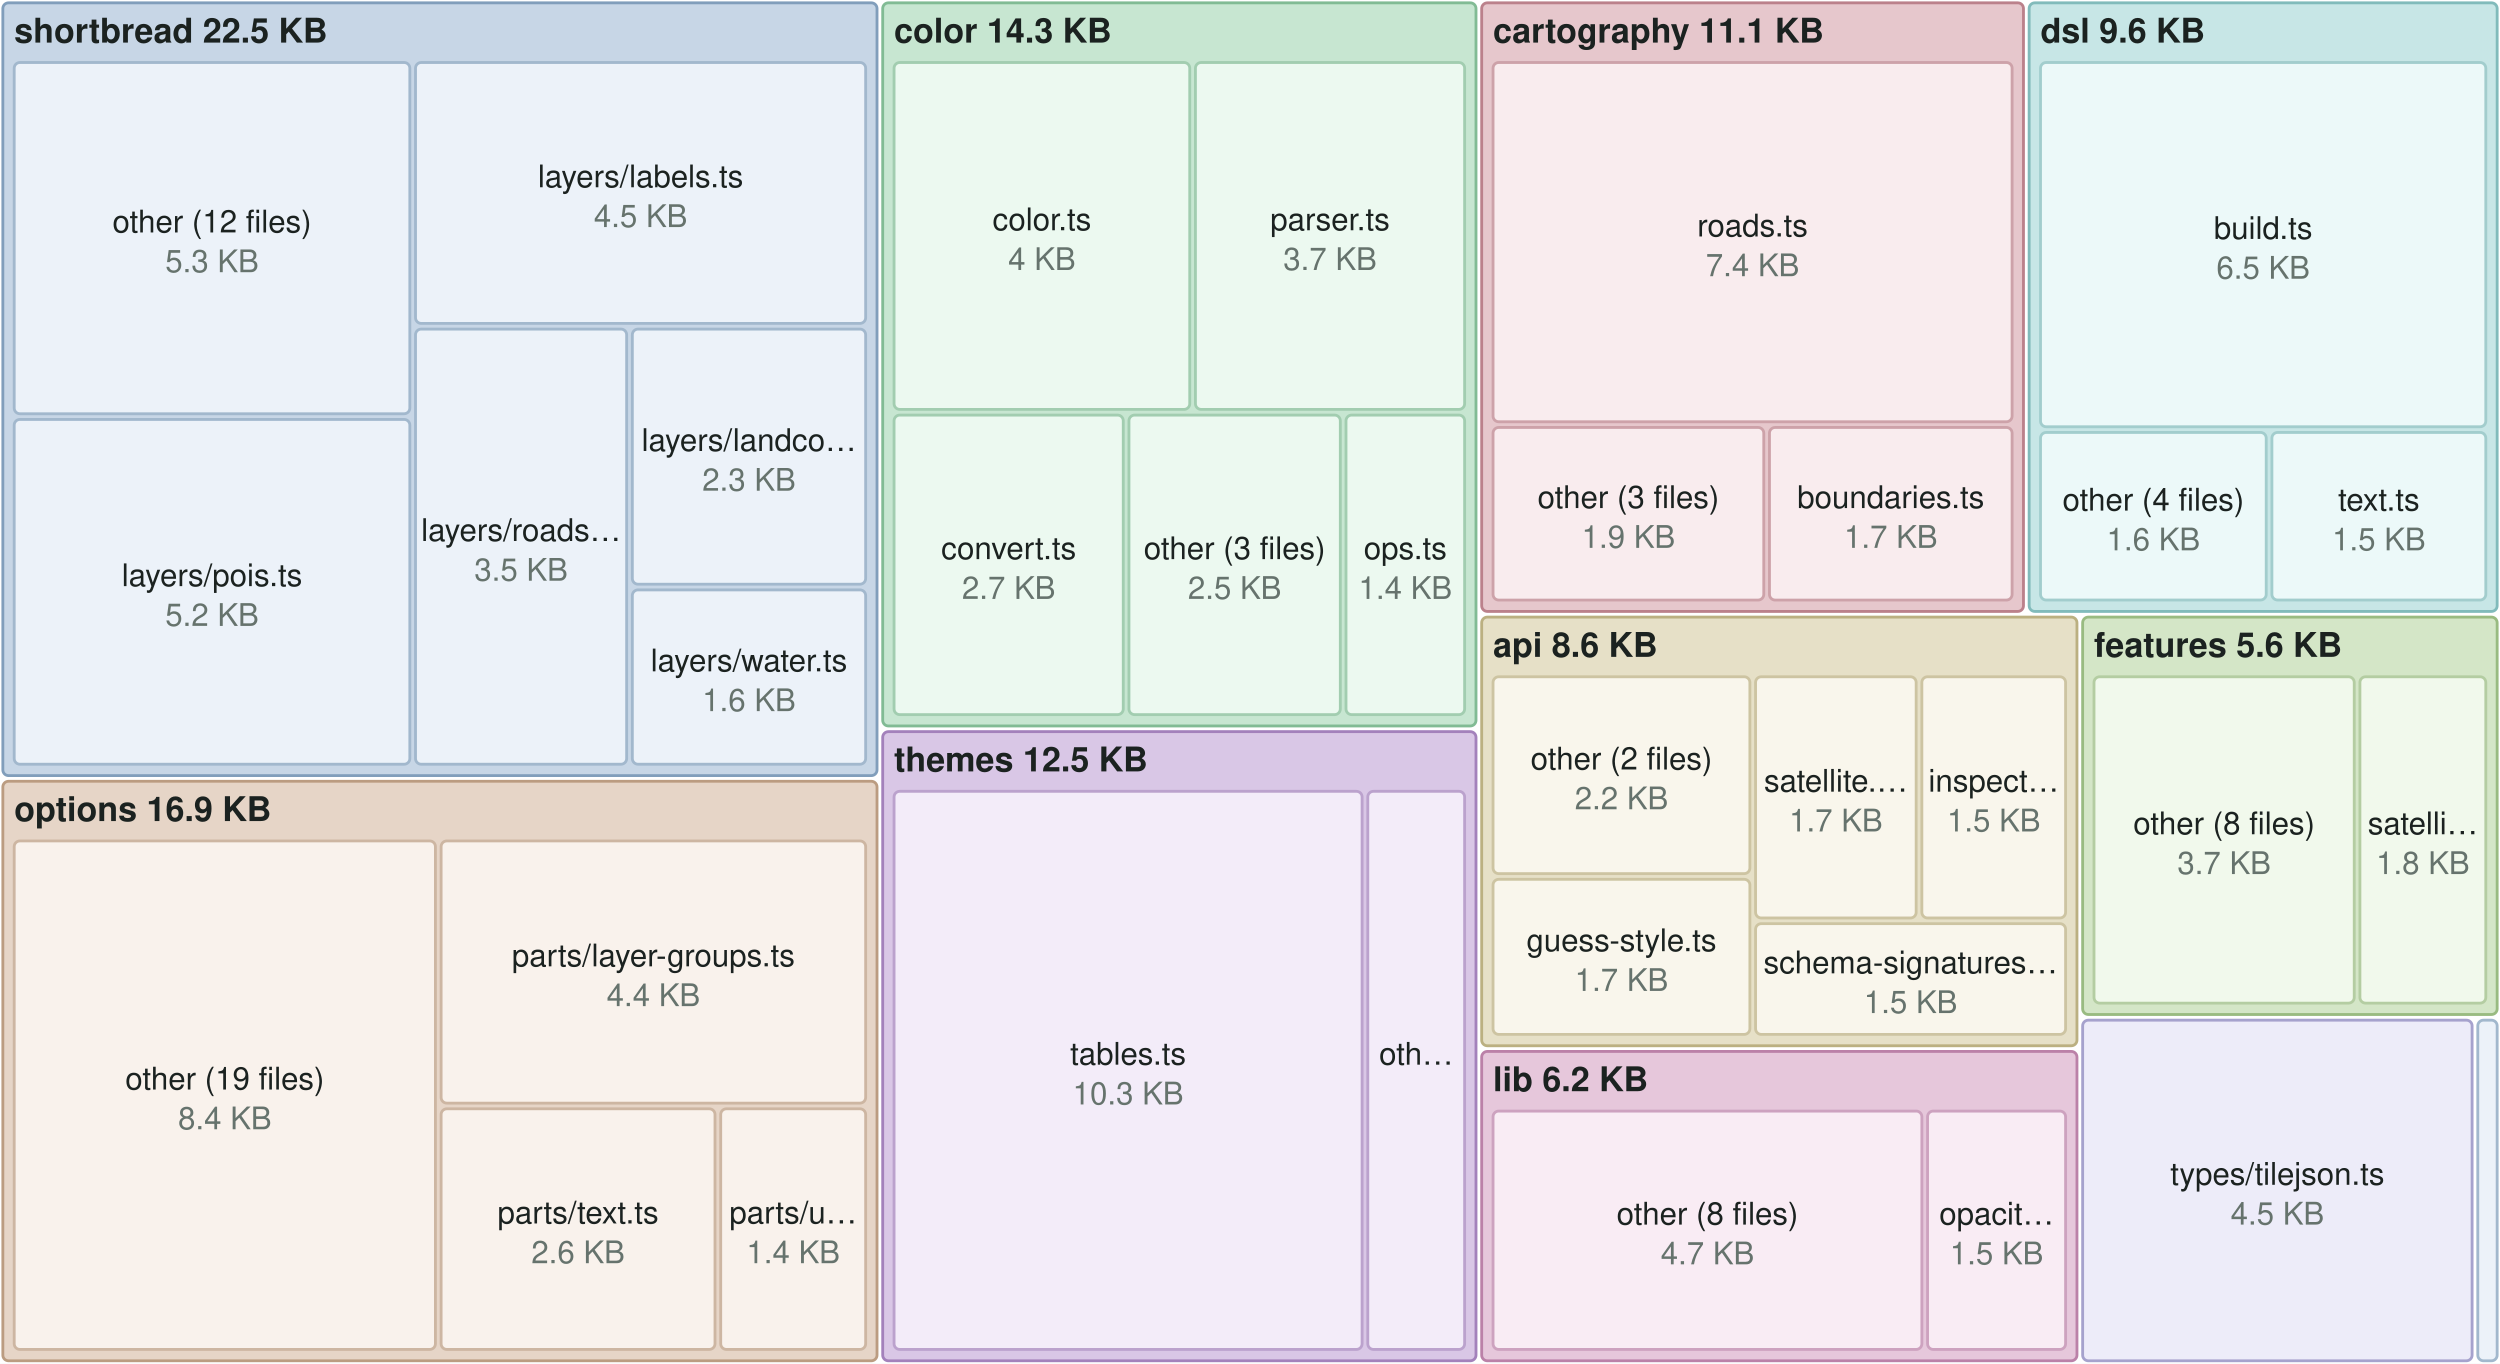
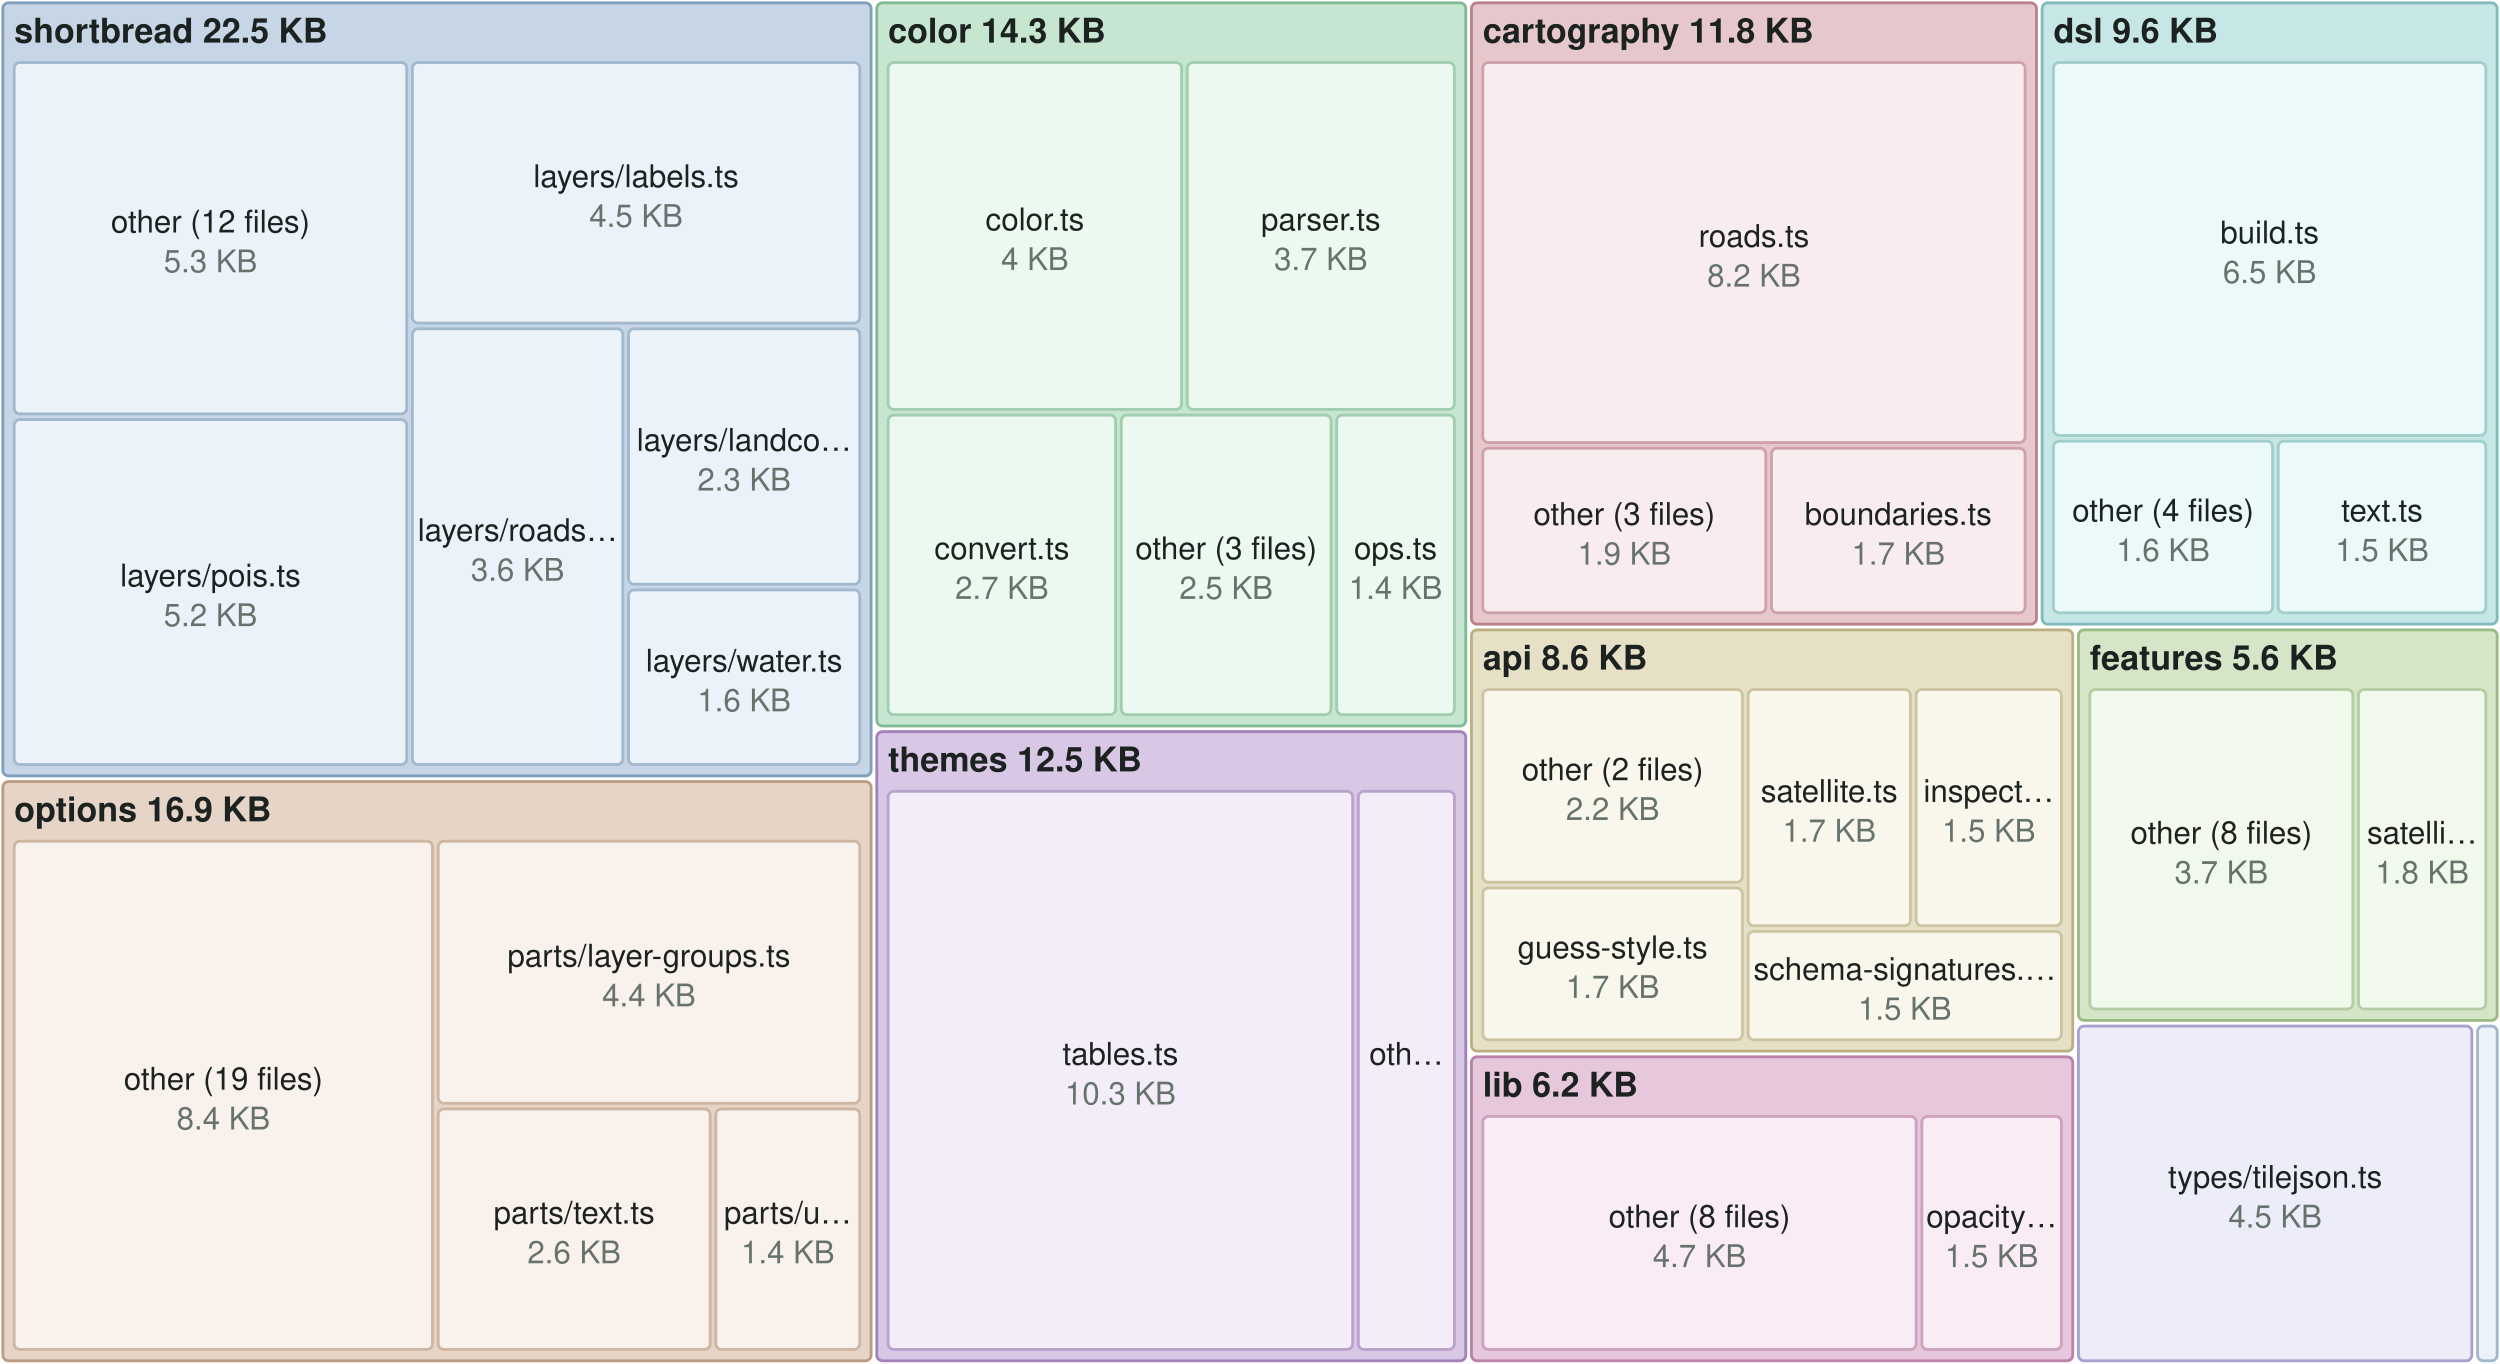
<svg xmlns="http://www.w3.org/2000/svg" width="880" height="480" viewBox="0 0 880 480">
  <style>
	.background { fill: #ffffff; }
	text { font-family: Helvetica, Arial, 'Liberation Sans', sans-serif; }
	.group-label { fill: #1b2220; font-weight: 600; font-size: 12px; }
	.leaf-label { fill: #1b2220; font-size: 11px; text-anchor: middle; }
	.leaf-size { fill: #66736d; font-size: 11px; text-anchor: middle; }
	.group-box, .leaf-box { stroke-width: 1; }
	.leaf:hover .leaf-box { stroke-width: 2; }
	.c0 .group-box { fill: hsl(210 38% 84%); stroke: hsl(210 30% 62%); }
	.c0 .leaf-box { fill: hsl(210 50% 95%); stroke: hsl(210 30% 72%); }
	.c1 .group-box { fill: hsl(28 38% 84%); stroke: hsl(28 30% 62%); }
	.c1 .leaf-box { fill: hsl(28 50% 95%); stroke: hsl(28 30% 72%); }
	.c2 .group-box { fill: hsl(140 38% 84%); stroke: hsl(140 30% 62%); }
	.c2 .leaf-box { fill: hsl(140 50% 95%); stroke: hsl(140 30% 72%); }
	.c3 .group-box { fill: hsl(275 38% 84%); stroke: hsl(275 30% 62%); }
	.c3 .leaf-box { fill: hsl(275 50% 95%); stroke: hsl(275 30% 72%); }
	.c4 .group-box { fill: hsl(350 38% 84%); stroke: hsl(350 30% 62%); }
	.c4 .leaf-box { fill: hsl(350 50% 95%); stroke: hsl(350 30% 72%); }
	.c5 .group-box { fill: hsl(180 38% 84%); stroke: hsl(180 30% 62%); }
	.c5 .leaf-box { fill: hsl(180 50% 95%); stroke: hsl(180 30% 72%); }
	.c6 .group-box { fill: hsl(48 38% 84%); stroke: hsl(48 30% 62%); }
	.c6 .leaf-box { fill: hsl(48 50% 95%); stroke: hsl(48 30% 72%); }
	.c7 .group-box { fill: hsl(320 38% 84%); stroke: hsl(320 30% 62%); }
	.c7 .leaf-box { fill: hsl(320 50% 95%); stroke: hsl(320 30% 72%); }
	.c8 .group-box { fill: hsl(95 38% 84%); stroke: hsl(95 30% 62%); }
	.c8 .leaf-box { fill: hsl(95 50% 95%); stroke: hsl(95 30% 72%); }
	.c9 .group-box { fill: hsl(245 38% 84%); stroke: hsl(245 30% 62%); }
	.c9 .leaf-box { fill: hsl(245 50% 95%); stroke: hsl(245 30% 72%); }
	@media (prefers-color-scheme: dark) {
		.background { fill: #0d1117; }
		.group-label, .leaf-label { fill: #e6edf3; }
		.leaf-size { fill: #8b949e; }
		.c0 .group-box { fill: hsl(210 22% 22%); stroke: hsl(210 20% 38%); }
		.c0 .leaf-box { fill: hsl(210 25% 14%); stroke: hsl(210 20% 32%); }
		.c1 .group-box { fill: hsl(28 22% 22%); stroke: hsl(28 20% 38%); }
		.c1 .leaf-box { fill: hsl(28 25% 14%); stroke: hsl(28 20% 32%); }
		.c2 .group-box { fill: hsl(140 22% 22%); stroke: hsl(140 20% 38%); }
		.c2 .leaf-box { fill: hsl(140 25% 14%); stroke: hsl(140 20% 32%); }
		.c3 .group-box { fill: hsl(275 22% 22%); stroke: hsl(275 20% 38%); }
		.c3 .leaf-box { fill: hsl(275 25% 14%); stroke: hsl(275 20% 32%); }
		.c4 .group-box { fill: hsl(350 22% 22%); stroke: hsl(350 20% 38%); }
		.c4 .leaf-box { fill: hsl(350 25% 14%); stroke: hsl(350 20% 32%); }
		.c5 .group-box { fill: hsl(180 22% 22%); stroke: hsl(180 20% 38%); }
		.c5 .leaf-box { fill: hsl(180 25% 14%); stroke: hsl(180 20% 32%); }
		.c6 .group-box { fill: hsl(48 22% 22%); stroke: hsl(48 20% 38%); }
		.c6 .leaf-box { fill: hsl(48 25% 14%); stroke: hsl(48 20% 32%); }
		.c7 .group-box { fill: hsl(320 22% 22%); stroke: hsl(320 20% 38%); }
		.c7 .leaf-box { fill: hsl(320 25% 14%); stroke: hsl(320 20% 32%); }
		.c8 .group-box { fill: hsl(95 22% 22%); stroke: hsl(95 20% 38%); }
		.c8 .leaf-box { fill: hsl(95 25% 14%); stroke: hsl(95 20% 32%); }
		.c9 .group-box { fill: hsl(245 22% 22%); stroke: hsl(245 20% 38%); }
		.c9 .leaf-box { fill: hsl(245 25% 14%); stroke: hsl(245 20% 32%); }
	}
</style>
  <rect class="background" width="880" height="480" />
  <g class="group c0">
-     <rect class="group-box" x="1" y="1" width="307.71" height="272.01" rx="2" />
+     <rect class="group-box" x="1" y="1" width="305.63" height="272.11" rx="2" />
    <text class="group-label" x="5" y="15" textLength="108.71" lengthAdjust="spacingAndGlyphs">shortbread 22.5 KB</text>
  </g>
  <g class="leaf c0">
-     <rect class="leaf-box" x="5" y="22" width="139.26" height="123.64" rx="2" />
-     <text class="leaf-label" x="74.63" y="81.82" textLength="70.3" lengthAdjust="spacingAndGlyphs">other (12 files)</text>
-     <text class="leaf-size" x="74.63" y="95.82" textLength="33.02" lengthAdjust="spacingAndGlyphs">5.3 KB</text>
-   </g>
-   <g class="leaf c0">
-     <rect class="leaf-box" x="5" y="147.64" width="139.26" height="121.37" rx="2" />
-     <text class="leaf-label" x="74.63" y="206.32" textLength="64.19" lengthAdjust="spacingAndGlyphs">layers/pois.ts</text>
-     <text class="leaf-size" x="74.63" y="220.32" textLength="33.02" lengthAdjust="spacingAndGlyphs">5.2 KB</text>
-   </g>
-   <g class="leaf c0">
-     <rect class="leaf-box" x="146.26" y="22" width="158.45" height="91.84" rx="2" />
-     <text class="leaf-label" x="225.49" y="65.92" textLength="72.74" lengthAdjust="spacingAndGlyphs">layers/labels.ts</text>
-     <text class="leaf-size" x="225.49" y="79.92" textLength="33.02" lengthAdjust="spacingAndGlyphs">4.5 KB</text>
-   </g>
-   <g class="leaf c0">
-     <rect class="leaf-box" x="146.26" y="115.84" width="74.32" height="153.17" rx="2" />
-     <text class="leaf-label" x="183.42" y="190.42" textLength="66.02" lengthAdjust="spacingAndGlyphs">layers/roads…</text>
-     <text class="leaf-size" x="183.42" y="204.42" textLength="33.02" lengthAdjust="spacingAndGlyphs">3.5 KB</text>
-   </g>
-   <g class="leaf c0">
-     <rect class="leaf-box" x="222.58" y="115.84" width="82.13" height="89.8" rx="2" />
-     <text class="leaf-label" x="263.64" y="158.74" textLength="70.92" lengthAdjust="spacingAndGlyphs">layers/landco…</text>
-     <text class="leaf-size" x="263.64" y="172.74" textLength="33.02" lengthAdjust="spacingAndGlyphs">2.3 KB</text>
-   </g>
-   <g class="leaf c0">
-     <rect class="leaf-box" x="222.58" y="207.64" width="82.13" height="61.37" rx="2" />
-     <text class="leaf-label" x="263.64" y="236.32" textLength="70.91" lengthAdjust="spacingAndGlyphs">layers/water.ts</text>
-     <text class="leaf-size" x="263.64" y="250.32" textLength="33.02" lengthAdjust="spacingAndGlyphs">1.6 KB</text>
+     <rect class="leaf-box" x="5" y="22" width="138.17" height="123.69" rx="2" />
+     <text class="leaf-label" x="74.08" y="81.84" textLength="70.3" lengthAdjust="spacingAndGlyphs">other (12 files)</text>
+     <text class="leaf-size" x="74.08" y="95.84" textLength="33.02" lengthAdjust="spacingAndGlyphs">5.3 KB</text>
+   </g>
+   <g class="leaf c0">
+     <rect class="leaf-box" x="5" y="147.69" width="138.17" height="121.43" rx="2" />
+     <text class="leaf-label" x="74.08" y="206.4" textLength="64.19" lengthAdjust="spacingAndGlyphs">layers/pois.ts</text>
+     <text class="leaf-size" x="74.08" y="220.4" textLength="33.02" lengthAdjust="spacingAndGlyphs">5.2 KB</text>
+   </g>
+   <g class="leaf c0">
+     <rect class="leaf-box" x="145.17" y="22" width="157.46" height="91.72" rx="2" />
+     <text class="leaf-label" x="223.9" y="65.86" textLength="72.74" lengthAdjust="spacingAndGlyphs">layers/labels.ts</text>
+     <text class="leaf-size" x="223.9" y="79.86" textLength="33.02" lengthAdjust="spacingAndGlyphs">4.5 KB</text>
+   </g>
+   <g class="leaf c0">
+     <rect class="leaf-box" x="145.17" y="115.72" width="74.07" height="153.39" rx="2" />
+     <text class="leaf-label" x="182.2" y="190.42" textLength="66.02" lengthAdjust="spacingAndGlyphs">layers/roads…</text>
+     <text class="leaf-size" x="182.2" y="204.42" textLength="33.02" lengthAdjust="spacingAndGlyphs">3.6 KB</text>
+   </g>
+   <g class="leaf c0">
+     <rect class="leaf-box" x="221.23" y="115.72" width="81.4" height="89.93" rx="2" />
+     <text class="leaf-label" x="261.93" y="158.69" textLength="70.92" lengthAdjust="spacingAndGlyphs">layers/landco…</text>
+     <text class="leaf-size" x="261.93" y="172.69" textLength="33.02" lengthAdjust="spacingAndGlyphs">2.3 KB</text>
+   </g>
+   <g class="leaf c0">
+     <rect class="leaf-box" x="221.23" y="207.65" width="81.4" height="61.46" rx="2" />
+     <text class="leaf-label" x="261.93" y="236.38" textLength="70.91" lengthAdjust="spacingAndGlyphs">layers/water.ts</text>
+     <text class="leaf-size" x="261.93" y="250.38" textLength="33.02" lengthAdjust="spacingAndGlyphs">1.6 KB</text>
  </g>
  <g class="group c1">
-     <rect class="group-box" x="1" y="275.01" width="307.71" height="203.99" rx="2" />
-     <text class="group-label" x="5" y="289.01" textLength="89.36" lengthAdjust="spacingAndGlyphs">options 16.9 KB</text>
-   </g>
-   <g class="leaf c1">
-     <rect class="leaf-box" x="5" y="296.01" width="148.27" height="178.99" rx="2" />
-     <text class="leaf-label" x="79.14" y="383.51" textLength="70.3" lengthAdjust="spacingAndGlyphs">other (19 files)</text>
-     <text class="leaf-size" x="79.14" y="397.51" textLength="33.02" lengthAdjust="spacingAndGlyphs">8.4 KB</text>
-   </g>
-   <g class="leaf c1">
-     <rect class="leaf-box" x="155.27" y="296.01" width="149.44" height="92.29" rx="2" />
-     <text class="leaf-label" x="229.99" y="340.16" textLength="100.25" lengthAdjust="spacingAndGlyphs">parts/layer-groups.ts</text>
-     <text class="leaf-size" x="229.99" y="354.16" textLength="33.02" lengthAdjust="spacingAndGlyphs">4.4 KB</text>
-   </g>
-   <g class="leaf c1">
-     <rect class="leaf-box" x="155.27" y="390.3" width="96.41" height="84.7" rx="2" />
-     <text class="leaf-label" x="203.48" y="430.65" textLength="56.86" lengthAdjust="spacingAndGlyphs">parts/text.ts</text>
-     <text class="leaf-size" x="203.48" y="444.65" textLength="33.02" lengthAdjust="spacingAndGlyphs">2.6 KB</text>
-   </g>
-   <g class="leaf c1">
-     <rect class="leaf-box" x="253.69" y="390.3" width="51.02" height="84.7" rx="2" />
-     <text class="leaf-label" x="279.2" y="430.65" textLength="39.74" lengthAdjust="spacingAndGlyphs">parts/u…</text>
-     <text class="leaf-size" x="279.2" y="444.65" textLength="33.02" lengthAdjust="spacingAndGlyphs">1.4 KB</text>
+     <rect class="group-box" x="1" y="275.11" width="305.63" height="203.89" rx="2" />
+     <text class="group-label" x="5" y="289.11" textLength="89.36" lengthAdjust="spacingAndGlyphs">options 16.9 KB</text>
+   </g>
+   <g class="leaf c1">
+     <rect class="leaf-box" x="5" y="296.11" width="147.24" height="178.89" rx="2" />
+     <text class="leaf-label" x="78.62" y="383.56" textLength="70.3" lengthAdjust="spacingAndGlyphs">other (19 files)</text>
+     <text class="leaf-size" x="78.62" y="397.56" textLength="33.02" lengthAdjust="spacingAndGlyphs">8.4 KB</text>
+   </g>
+   <g class="leaf c1">
+     <rect class="leaf-box" x="154.24" y="296.11" width="148.39" height="92.24" rx="2" />
+     <text class="leaf-label" x="228.43" y="340.23" textLength="100.25" lengthAdjust="spacingAndGlyphs">parts/layer-groups.ts</text>
+     <text class="leaf-size" x="228.43" y="354.23" textLength="33.02" lengthAdjust="spacingAndGlyphs">4.4 KB</text>
+   </g>
+   <g class="leaf c1">
+     <rect class="leaf-box" x="154.24" y="390.35" width="95.74" height="84.65" rx="2" />
+     <text class="leaf-label" x="202.1" y="430.68" textLength="56.86" lengthAdjust="spacingAndGlyphs">parts/text.ts</text>
+     <text class="leaf-size" x="202.1" y="444.68" textLength="33.02" lengthAdjust="spacingAndGlyphs">2.6 KB</text>
+   </g>
+   <g class="leaf c1">
+     <rect class="leaf-box" x="251.97" y="390.35" width="50.66" height="84.65" rx="2" />
+     <text class="leaf-label" x="277.3" y="430.68" textLength="39.74" lengthAdjust="spacingAndGlyphs">parts/u…</text>
+     <text class="leaf-size" x="277.3" y="444.68" textLength="33.02" lengthAdjust="spacingAndGlyphs">1.4 KB</text>
  </g>
  <g class="group c2">
-     <rect class="group-box" x="310.71" y="1" width="208.84" height="254.54" rx="2" />
-     <text class="group-label" x="314.71" y="15" textLength="75.37" lengthAdjust="spacingAndGlyphs">color 14.3 KB</text>
-   </g>
-   <g class="leaf c2">
-     <rect class="leaf-box" x="314.71" y="22" width="104.08" height="122.11" rx="2" />
-     <text class="leaf-label" x="366.75" y="81.05" textLength="35.45" lengthAdjust="spacingAndGlyphs">color.ts</text>
-     <text class="leaf-size" x="366.75" y="95.05" textLength="23.85" lengthAdjust="spacingAndGlyphs">4 KB</text>
-   </g>
-   <g class="leaf c2">
-     <rect class="leaf-box" x="420.79" y="22" width="94.76" height="122.11" rx="2" />
-     <text class="leaf-label" x="468.17" y="81.05" textLength="42.79" lengthAdjust="spacingAndGlyphs">parser.ts</text>
-     <text class="leaf-size" x="468.17" y="95.05" textLength="33.02" lengthAdjust="spacingAndGlyphs">3.7 KB</text>
-   </g>
-   <g class="leaf c2">
-     <rect class="leaf-box" x="314.71" y="146.11" width="80.68" height="105.44" rx="2" />
-     <text class="leaf-label" x="355.05" y="196.82" textLength="47.69" lengthAdjust="spacingAndGlyphs">convert.ts</text>
-     <text class="leaf-size" x="355.05" y="210.82" textLength="33.02" lengthAdjust="spacingAndGlyphs">2.7 KB</text>
-   </g>
-   <g class="leaf c2">
-     <rect class="leaf-box" x="397.39" y="146.11" width="74.4" height="105.44" rx="2" />
-     <text class="leaf-label" x="434.59" y="196.82" textLength="64.19" lengthAdjust="spacingAndGlyphs">other (3 files)</text>
-     <text class="leaf-size" x="434.59" y="210.82" textLength="33.02" lengthAdjust="spacingAndGlyphs">2.5 KB</text>
-   </g>
-   <g class="leaf c2">
-     <rect class="leaf-box" x="473.79" y="146.11" width="41.76" height="105.44" rx="2" />
-     <text class="leaf-label" x="494.67" y="196.82" textLength="29.35" lengthAdjust="spacingAndGlyphs">ops.ts</text>
-     <text class="leaf-size" x="494.67" y="210.82" textLength="33.02" lengthAdjust="spacingAndGlyphs">1.4 KB</text>
+     <rect class="group-box" x="308.63" y="1" width="207.32" height="254.54" rx="2" />
+     <text class="group-label" x="312.63" y="15" textLength="75.37" lengthAdjust="spacingAndGlyphs">color 14.3 KB</text>
+   </g>
+   <g class="leaf c2">
+     <rect class="leaf-box" x="312.63" y="22" width="103.29" height="122.11" rx="2" />
+     <text class="leaf-label" x="364.27" y="81.05" textLength="35.45" lengthAdjust="spacingAndGlyphs">color.ts</text>
+     <text class="leaf-size" x="364.27" y="95.05" textLength="23.85" lengthAdjust="spacingAndGlyphs">4 KB</text>
+   </g>
+   <g class="leaf c2">
+     <rect class="leaf-box" x="417.92" y="22" width="94.03" height="122.11" rx="2" />
+     <text class="leaf-label" x="464.93" y="81.05" textLength="42.79" lengthAdjust="spacingAndGlyphs">parser.ts</text>
+     <text class="leaf-size" x="464.93" y="95.05" textLength="33.02" lengthAdjust="spacingAndGlyphs">3.7 KB</text>
+   </g>
+   <g class="leaf c2">
+     <rect class="leaf-box" x="312.63" y="146.11" width="80.06" height="105.44" rx="2" />
+     <text class="leaf-label" x="352.66" y="196.82" textLength="47.69" lengthAdjust="spacingAndGlyphs">convert.ts</text>
+     <text class="leaf-size" x="352.66" y="210.82" textLength="33.02" lengthAdjust="spacingAndGlyphs">2.7 KB</text>
+   </g>
+   <g class="leaf c2">
+     <rect class="leaf-box" x="394.69" y="146.11" width="73.83" height="105.44" rx="2" />
+     <text class="leaf-label" x="431.6" y="196.82" textLength="64.19" lengthAdjust="spacingAndGlyphs">other (3 files)</text>
+     <text class="leaf-size" x="431.6" y="210.82" textLength="33.02" lengthAdjust="spacingAndGlyphs">2.5 KB</text>
+   </g>
+   <g class="leaf c2">
+     <rect class="leaf-box" x="470.52" y="146.11" width="41.44" height="105.44" rx="2" />
+     <text class="leaf-label" x="491.23" y="196.82" textLength="29.35" lengthAdjust="spacingAndGlyphs">ops.ts</text>
+     <text class="leaf-size" x="491.23" y="210.82" textLength="33.02" lengthAdjust="spacingAndGlyphs">1.4 KB</text>
  </g>
  <g class="group c3">
-     <rect class="group-box" x="310.71" y="257.54" width="208.84" height="221.46" rx="2" />
-     <text class="group-label" x="314.71" y="271.54" textLength="88.04" lengthAdjust="spacingAndGlyphs">themes 12.5 KB</text>
+     <rect class="group-box" x="308.63" y="257.54" width="207.32" height="221.46" rx="2" />
+     <text class="group-label" x="312.63" y="271.54" textLength="88.04" lengthAdjust="spacingAndGlyphs">themes 12.5 KB</text>
  </g>
  <g class="leaf c3">
-     <rect class="leaf-box" x="314.71" y="278.54" width="164.75" height="196.46" rx="2" />
-     <text class="leaf-label" x="397.09" y="374.77" textLength="40.96" lengthAdjust="spacingAndGlyphs">tables.ts</text>
-     <text class="leaf-size" x="397.09" y="388.77" textLength="39.14" lengthAdjust="spacingAndGlyphs">10.3 KB</text>
+     <rect class="leaf-box" x="312.63" y="278.54" width="163.51" height="196.46" rx="2" />
+     <text class="leaf-label" x="394.38" y="374.77" textLength="40.96" lengthAdjust="spacingAndGlyphs">tables.ts</text>
+     <text class="leaf-size" x="394.38" y="388.77" textLength="39.14" lengthAdjust="spacingAndGlyphs">10.3 KB</text>
  </g>
  <g class="leaf c3">
-     <rect class="leaf-box" x="481.46" y="278.54" width="34.09" height="196.46" rx="2" />
-     <text class="leaf-label" x="498.51" y="374.77" textLength="21.41" lengthAdjust="spacingAndGlyphs">oth…</text>
+     <rect class="leaf-box" x="478.14" y="278.54" width="33.82" height="196.46" rx="2" />
+     <text class="leaf-label" x="495.04" y="374.77" textLength="21.41" lengthAdjust="spacingAndGlyphs">oth…</text>
  </g>
  <g class="group c4">
-     <rect class="group-box" x="521.55" y="1" width="190.71" height="214.22" rx="2" />
-     <text class="group-label" x="525.55" y="15" textLength="115.38" lengthAdjust="spacingAndGlyphs">cartography 11.1 KB</text>
+     <rect class="group-box" x="517.95" y="1" width="198.88" height="218.71" rx="2" />
+     <text class="group-label" x="521.95" y="15" textLength="115.38" lengthAdjust="spacingAndGlyphs">cartography 11.8 KB</text>
  </g>
  <g class="leaf c4">
-     <rect class="leaf-box" x="525.55" y="22" width="182.71" height="126.46" rx="2" />
-     <text class="leaf-label" x="616.9" y="83.23" textLength="39.13" lengthAdjust="spacingAndGlyphs">roads.ts</text>
-     <text class="leaf-size" x="616.9" y="97.23" textLength="33.02" lengthAdjust="spacingAndGlyphs">7.4 KB</text>
+     <rect class="leaf-box" x="521.95" y="22" width="190.88" height="133.78" rx="2" />
+     <text class="leaf-label" x="617.39" y="86.89" textLength="39.13" lengthAdjust="spacingAndGlyphs">roads.ts</text>
+     <text class="leaf-size" x="617.39" y="100.89" textLength="33.02" lengthAdjust="spacingAndGlyphs">8.2 KB</text>
  </g>
  <g class="leaf c4">
-     <rect class="leaf-box" x="525.55" y="150.46" width="95.3" height="60.76" rx="2" />
-     <text class="leaf-label" x="573.2" y="178.84" textLength="64.19" lengthAdjust="spacingAndGlyphs">other (3 files)</text>
-     <text class="leaf-size" x="573.2" y="192.84" textLength="33.02" lengthAdjust="spacingAndGlyphs">1.9 KB</text>
+     <rect class="leaf-box" x="521.95" y="157.78" width="99.61" height="57.93" rx="2" />
+     <text class="leaf-label" x="571.75" y="184.75" textLength="64.19" lengthAdjust="spacingAndGlyphs">other (3 files)</text>
+     <text class="leaf-size" x="571.75" y="198.75" textLength="33.02" lengthAdjust="spacingAndGlyphs">1.9 KB</text>
  </g>
  <g class="leaf c4">
-     <rect class="leaf-box" x="622.85" y="150.46" width="85.41" height="60.76" rx="2" />
-     <text class="leaf-label" x="665.55" y="178.84" textLength="66.03" lengthAdjust="spacingAndGlyphs">boundaries.ts</text>
-     <text class="leaf-size" x="665.55" y="192.84" textLength="33.02" lengthAdjust="spacingAndGlyphs">1.7 KB</text>
+     <rect class="leaf-box" x="623.56" y="157.78" width="89.27" height="57.93" rx="2" />
+     <text class="leaf-label" x="668.19" y="184.75" textLength="66.03" lengthAdjust="spacingAndGlyphs">boundaries.ts</text>
+     <text class="leaf-size" x="668.19" y="198.75" textLength="33.02" lengthAdjust="spacingAndGlyphs">1.7 KB</text>
  </g>
  <g class="group c5">
-     <rect class="group-box" x="714.26" y="1" width="164.74" height="214.22" rx="2" />
-     <text class="group-label" x="718.26" y="15" textLength="56.7" lengthAdjust="spacingAndGlyphs">dsl 9.6 KB</text>
+     <rect class="group-box" x="718.83" y="1" width="160.17" height="218.71" rx="2" />
+     <text class="group-label" x="722.83" y="15" textLength="56.7" lengthAdjust="spacingAndGlyphs">dsl 9.6 KB</text>
  </g>
  <g class="leaf c5">
-     <rect class="leaf-box" x="718.26" y="22" width="156.74" height="128.22" rx="2" />
-     <text class="leaf-label" x="796.63" y="84.11" textLength="34.85" lengthAdjust="spacingAndGlyphs">build.ts</text>
-     <text class="leaf-size" x="796.63" y="98.11" textLength="33.02" lengthAdjust="spacingAndGlyphs">6.5 KB</text>
+     <rect class="leaf-box" x="722.83" y="22" width="152.17" height="131.29" rx="2" />
+     <text class="leaf-label" x="798.92" y="85.64" textLength="34.85" lengthAdjust="spacingAndGlyphs">build.ts</text>
+     <text class="leaf-size" x="798.92" y="99.64" textLength="33.02" lengthAdjust="spacingAndGlyphs">6.5 KB</text>
  </g>
  <g class="leaf c5">
-     <rect class="leaf-box" x="718.26" y="152.22" width="79.45" height="58.99" rx="2" />
-     <text class="leaf-label" x="757.98" y="179.72" textLength="64.19" lengthAdjust="spacingAndGlyphs">other (4 files)</text>
-     <text class="leaf-size" x="757.98" y="193.72" textLength="33.02" lengthAdjust="spacingAndGlyphs">1.6 KB</text>
+     <rect class="leaf-box" x="722.83" y="155.29" width="77.11" height="60.43" rx="2" />
+     <text class="leaf-label" x="761.39" y="183.5" textLength="64.19" lengthAdjust="spacingAndGlyphs">other (4 files)</text>
+     <text class="leaf-size" x="761.39" y="197.5" textLength="33.02" lengthAdjust="spacingAndGlyphs">1.6 KB</text>
  </g>
  <g class="leaf c5">
-     <rect class="leaf-box" x="799.71" y="152.22" width="75.29" height="58.99" rx="2" />
-     <text class="leaf-label" x="837.36" y="179.72" textLength="29.35" lengthAdjust="spacingAndGlyphs">text.ts</text>
-     <text class="leaf-size" x="837.36" y="193.72" textLength="33.02" lengthAdjust="spacingAndGlyphs">1.5 KB</text>
+     <rect class="leaf-box" x="801.94" y="155.29" width="73.06" height="60.43" rx="2" />
+     <text class="leaf-label" x="838.47" y="183.5" textLength="29.35" lengthAdjust="spacingAndGlyphs">text.ts</text>
+     <text class="leaf-size" x="838.47" y="197.5" textLength="33.02" lengthAdjust="spacingAndGlyphs">1.5 KB</text>
  </g>
  <g class="group c6">
-     <rect class="group-box" x="521.55" y="217.22" width="209.54" height="150.89" rx="2" />
-     <text class="group-label" x="525.55" y="231.22" textLength="56.7" lengthAdjust="spacingAndGlyphs">api 8.6 KB</text>
-   </g>
-   <g class="leaf c6">
-     <rect class="leaf-box" x="525.55" y="238.22" width="90.41" height="69.3" rx="2" />
-     <text class="leaf-label" x="570.76" y="270.87" textLength="64.19" lengthAdjust="spacingAndGlyphs">other (2 files)</text>
-     <text class="leaf-size" x="570.76" y="284.87" textLength="33.02" lengthAdjust="spacingAndGlyphs">2.2 KB</text>
-   </g>
-   <g class="leaf c6">
-     <rect class="leaf-box" x="525.55" y="309.52" width="90.41" height="54.59" rx="2" />
-     <text class="leaf-label" x="570.76" y="334.81" textLength="67.24" lengthAdjust="spacingAndGlyphs">guess-style.ts</text>
-     <text class="leaf-size" x="570.76" y="348.81" textLength="33.02" lengthAdjust="spacingAndGlyphs">1.7 KB</text>
-   </g>
-   <g class="leaf c6">
-     <rect class="leaf-box" x="617.96" y="238.22" width="56.53" height="84.91" rx="2" />
-     <text class="leaf-label" x="646.23" y="278.67" textLength="46.46" lengthAdjust="spacingAndGlyphs">satellite.…</text>
-     <text class="leaf-size" x="646.23" y="292.67" textLength="33.02" lengthAdjust="spacingAndGlyphs">1.7 KB</text>
-   </g>
-   <g class="leaf c6">
-     <rect class="leaf-box" x="676.49" y="238.22" width="50.6" height="84.91" rx="2" />
-     <text class="leaf-label" x="701.79" y="278.67" textLength="40.96" lengthAdjust="spacingAndGlyphs">inspect…</text>
-     <text class="leaf-size" x="701.79" y="292.67" textLength="33.02" lengthAdjust="spacingAndGlyphs">1.5 KB</text>
-   </g>
-   <g class="leaf c6">
-     <rect class="leaf-box" x="617.96" y="325.13" width="109.13" height="38.98" rx="2" />
-     <text class="leaf-label" x="672.53" y="342.61" textLength="99.03" lengthAdjust="spacingAndGlyphs">schema-signatures…</text>
-     <text class="leaf-size" x="672.53" y="356.61" textLength="33.02" lengthAdjust="spacingAndGlyphs">1.5 KB</text>
+     <rect class="group-box" x="517.95" y="221.71" width="211.66" height="148.28" rx="2" />
+     <text class="group-label" x="521.95" y="235.71" textLength="56.7" lengthAdjust="spacingAndGlyphs">api 8.6 KB</text>
+   </g>
+   <g class="leaf c6">
+     <rect class="leaf-box" x="521.95" y="242.71" width="91.37" height="67.85" rx="2" />
+     <text class="leaf-label" x="567.64" y="274.64" textLength="64.19" lengthAdjust="spacingAndGlyphs">other (2 files)</text>
+     <text class="leaf-size" x="567.64" y="288.64" textLength="33.02" lengthAdjust="spacingAndGlyphs">2.2 KB</text>
+   </g>
+   <g class="leaf c6">
+     <rect class="leaf-box" x="521.95" y="312.56" width="91.37" height="53.43" rx="2" />
+     <text class="leaf-label" x="567.64" y="337.28" textLength="67.24" lengthAdjust="spacingAndGlyphs">guess-style.ts</text>
+     <text class="leaf-size" x="567.64" y="351.28" textLength="33.02" lengthAdjust="spacingAndGlyphs">1.7 KB</text>
+   </g>
+   <g class="leaf c6">
+     <rect class="leaf-box" x="615.32" y="242.71" width="57.14" height="83.14" rx="2" />
+     <text class="leaf-label" x="643.89" y="282.28" textLength="48.91" lengthAdjust="spacingAndGlyphs">satellite.ts</text>
+     <text class="leaf-size" x="643.89" y="296.28" textLength="33.02" lengthAdjust="spacingAndGlyphs">1.7 KB</text>
+   </g>
+   <g class="leaf c6">
+     <rect class="leaf-box" x="674.46" y="242.71" width="51.15" height="83.14" rx="2" />
+     <text class="leaf-label" x="700.04" y="282.28" textLength="40.96" lengthAdjust="spacingAndGlyphs">inspect…</text>
+     <text class="leaf-size" x="700.04" y="296.28" textLength="33.02" lengthAdjust="spacingAndGlyphs">1.5 KB</text>
+   </g>
+   <g class="leaf c6">
+     <rect class="leaf-box" x="615.32" y="327.85" width="110.29" height="38.14" rx="2" />
+     <text class="leaf-label" x="670.47" y="344.92" textLength="102.09" lengthAdjust="spacingAndGlyphs">schema-signatures.…</text>
+     <text class="leaf-size" x="670.47" y="358.92" textLength="33.02" lengthAdjust="spacingAndGlyphs">1.5 KB</text>
  </g>
  <g class="group c7">
-     <rect class="group-box" x="521.55" y="370.1" width="209.54" height="108.9" rx="2" />
-     <text class="group-label" x="525.55" y="384.1" textLength="53.36" lengthAdjust="spacingAndGlyphs">lib 6.2 KB</text>
+     <rect class="group-box" x="517.95" y="371.99" width="211.66" height="107.01" rx="2" />
+     <text class="group-label" x="521.95" y="385.99" textLength="53.36" lengthAdjust="spacingAndGlyphs">lib 6.2 KB</text>
  </g>
  <g class="leaf c7">
-     <rect class="leaf-box" x="525.55" y="391.1" width="150.95" height="83.9" rx="2" />
-     <text class="leaf-label" x="601.03" y="431.05" textLength="64.19" lengthAdjust="spacingAndGlyphs">other (8 files)</text>
-     <text class="leaf-size" x="601.03" y="445.05" textLength="33.02" lengthAdjust="spacingAndGlyphs">4.7 KB</text>
+     <rect class="leaf-box" x="521.95" y="392.99" width="152.54" height="82.01" rx="2" />
+     <text class="leaf-label" x="598.22" y="432" textLength="64.19" lengthAdjust="spacingAndGlyphs">other (8 files)</text>
+     <text class="leaf-size" x="598.22" y="446" textLength="33.02" lengthAdjust="spacingAndGlyphs">4.7 KB</text>
  </g>
  <g class="leaf c7">
-     <rect class="leaf-box" x="678.5" y="391.1" width="48.59" height="83.9" rx="2" />
-     <text class="leaf-label" x="702.8" y="431.05" textLength="35.46" lengthAdjust="spacingAndGlyphs">opacit…</text>
-     <text class="leaf-size" x="702.8" y="445.05" textLength="33.02" lengthAdjust="spacingAndGlyphs">1.5 KB</text>
+     <rect class="leaf-box" x="676.49" y="392.99" width="49.12" height="82.01" rx="2" />
+     <text class="leaf-label" x="701.05" y="432" textLength="40.96" lengthAdjust="spacingAndGlyphs">opacity…</text>
+     <text class="leaf-size" x="701.05" y="446" textLength="33.02" lengthAdjust="spacingAndGlyphs">1.5 KB</text>
  </g>
  <g class="group c8">
-     <rect class="group-box" x="733.09" y="217.22" width="145.91" height="139.88" rx="2" />
-     <text class="group-label" x="737.09" y="231.22" textLength="86.04" lengthAdjust="spacingAndGlyphs">features 5.6 KB</text>
+     <rect class="group-box" x="731.61" y="221.71" width="147.39" height="137.47" rx="2" />
+     <text class="group-label" x="735.61" y="235.71" textLength="86.04" lengthAdjust="spacingAndGlyphs">features 5.6 KB</text>
  </g>
  <g class="leaf c8">
-     <rect class="leaf-box" x="737.09" y="238.22" width="91.6" height="114.88" rx="2" />
-     <text class="leaf-label" x="782.89" y="293.66" textLength="64.19" lengthAdjust="spacingAndGlyphs">other (8 files)</text>
-     <text class="leaf-size" x="782.89" y="307.66" textLength="33.02" lengthAdjust="spacingAndGlyphs">3.7 KB</text>
+     <rect class="leaf-box" x="735.61" y="242.71" width="92.59" height="112.47" rx="2" />
+     <text class="leaf-label" x="781.91" y="296.95" textLength="64.19" lengthAdjust="spacingAndGlyphs">other (8 files)</text>
+     <text class="leaf-size" x="781.91" y="310.95" textLength="33.02" lengthAdjust="spacingAndGlyphs">3.7 KB</text>
  </g>
  <g class="leaf c8">
-     <rect class="leaf-box" x="830.69" y="238.22" width="44.31" height="114.88" rx="2" />
-     <text class="leaf-label" x="852.85" y="293.66" textLength="34.23" lengthAdjust="spacingAndGlyphs">satelli…</text>
-     <text class="leaf-size" x="852.85" y="307.66" textLength="33.02" lengthAdjust="spacingAndGlyphs">1.8 KB</text>
+     <rect class="leaf-box" x="830.2" y="242.71" width="44.8" height="112.47" rx="2" />
+     <text class="leaf-label" x="852.6" y="296.95" textLength="34.23" lengthAdjust="spacingAndGlyphs">satelli…</text>
+     <text class="leaf-size" x="852.6" y="310.95" textLength="33.02" lengthAdjust="spacingAndGlyphs">1.8 KB</text>
  </g>
  <g class="leaf c9">
-     <rect class="leaf-box" x="733.09" y="359.1" width="137.09" height="119.9" rx="2" />
-     <text class="leaf-label" x="801.64" y="417.05" textLength="75.2" lengthAdjust="spacingAndGlyphs">types/tilejson.ts</text>
-     <text class="leaf-size" x="801.64" y="431.05" textLength="33.02" lengthAdjust="spacingAndGlyphs">4.5 KB</text>
-   </g>
-   <g class="leaf c0">
-     <rect class="leaf-box" x="872.18" y="359.1" width="6.82" height="119.9" rx="2" />
+     <rect class="leaf-box" x="731.61" y="361.18" width="138.48" height="117.82" rx="2" />
+     <text class="leaf-label" x="800.85" y="418.09" textLength="75.2" lengthAdjust="spacingAndGlyphs">types/tilejson.ts</text>
+     <text class="leaf-size" x="800.85" y="432.09" textLength="33.02" lengthAdjust="spacingAndGlyphs">4.5 KB</text>
+   </g>
+   <g class="leaf c0">
+     <rect class="leaf-box" x="872.09" y="361.18" width="6.91" height="117.82" rx="2" />
  </g>
</svg>
